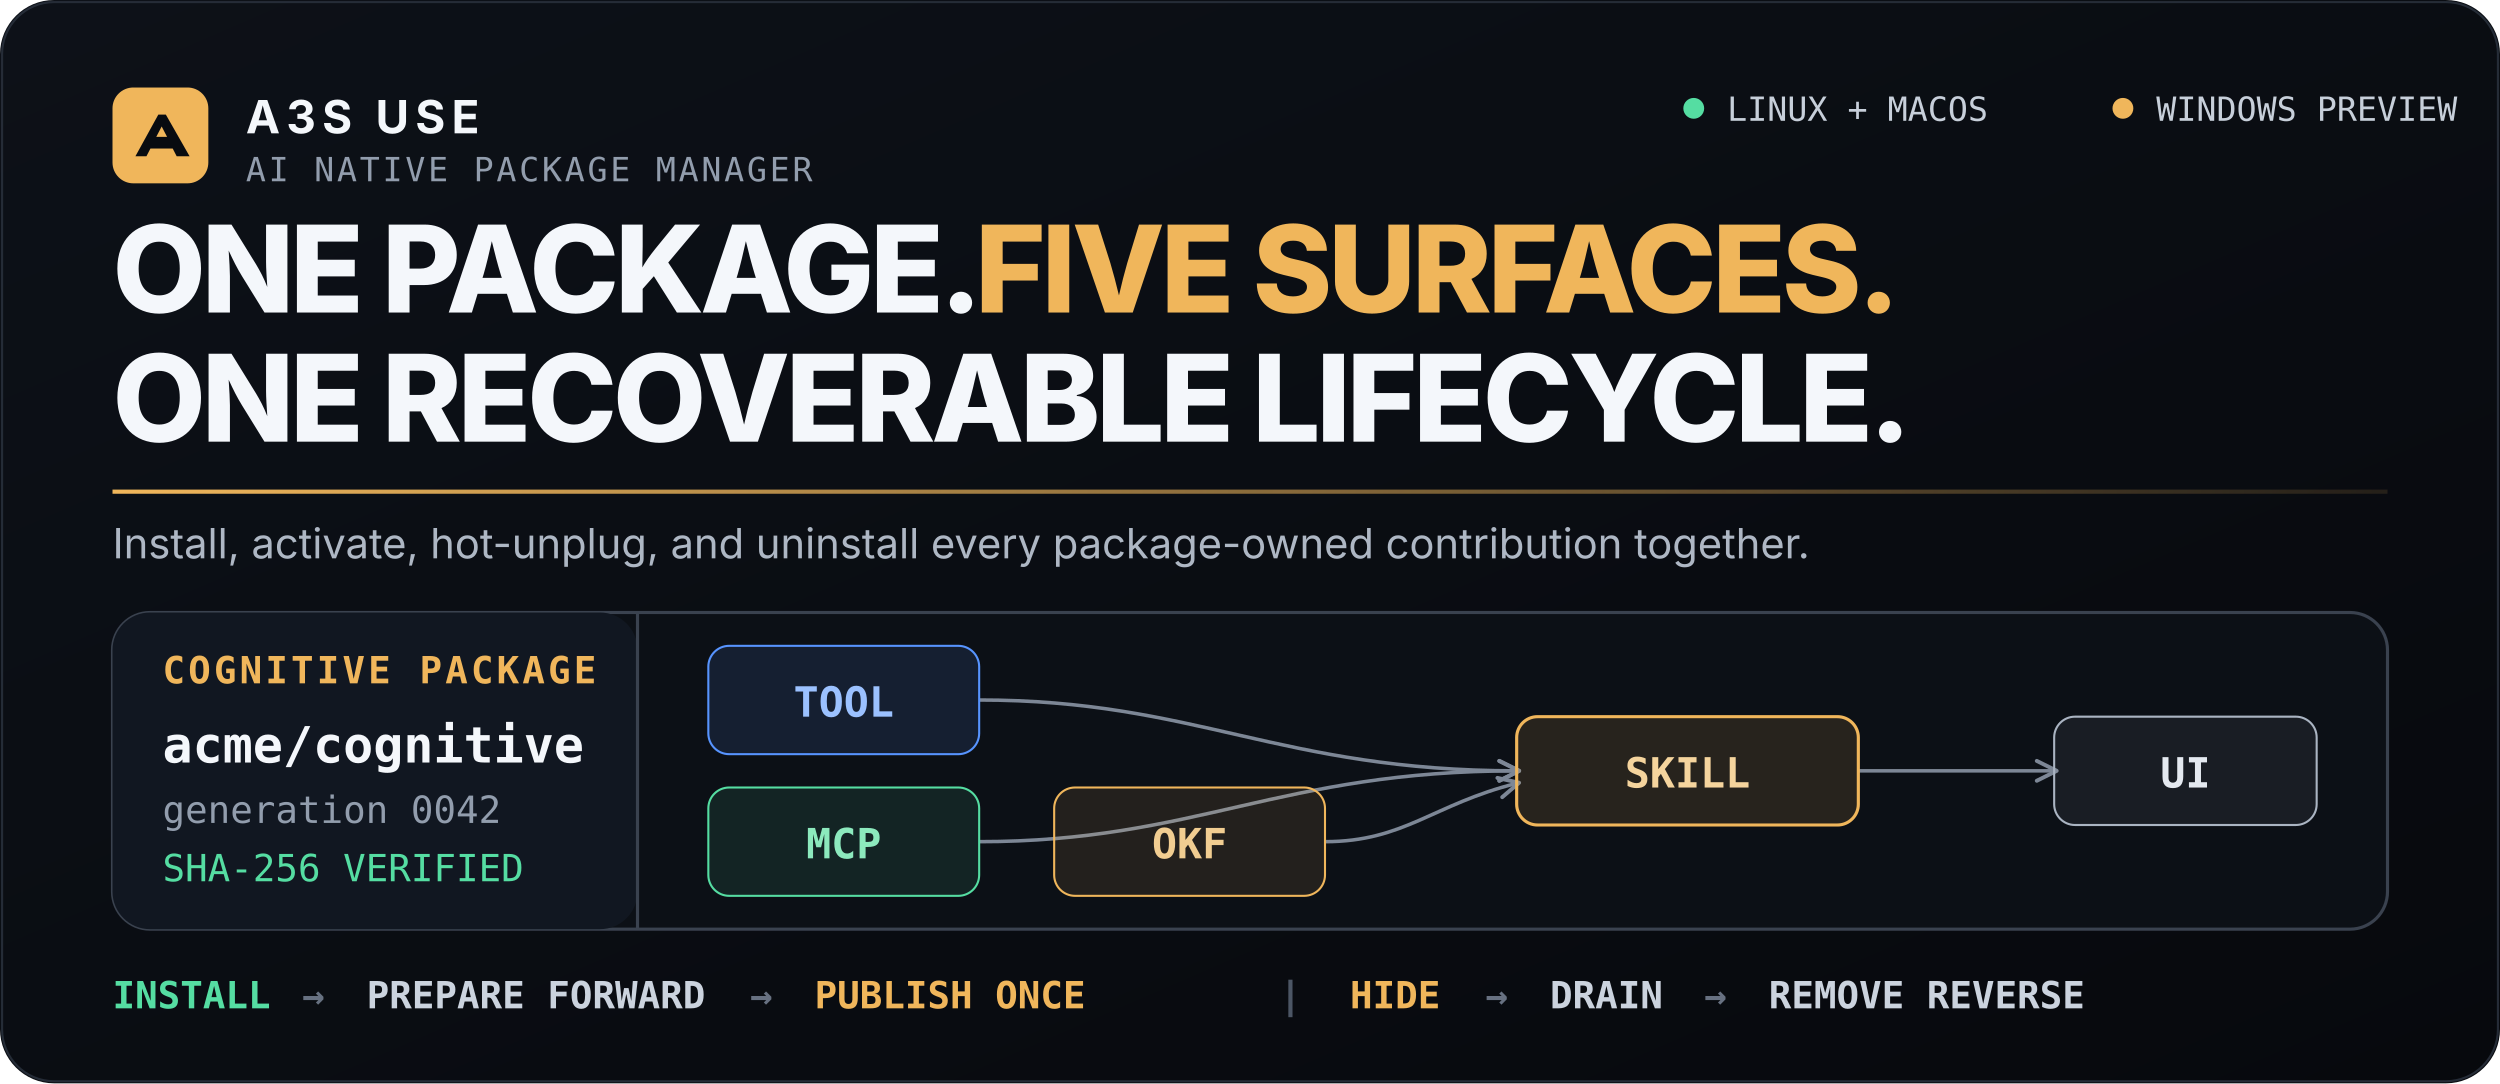
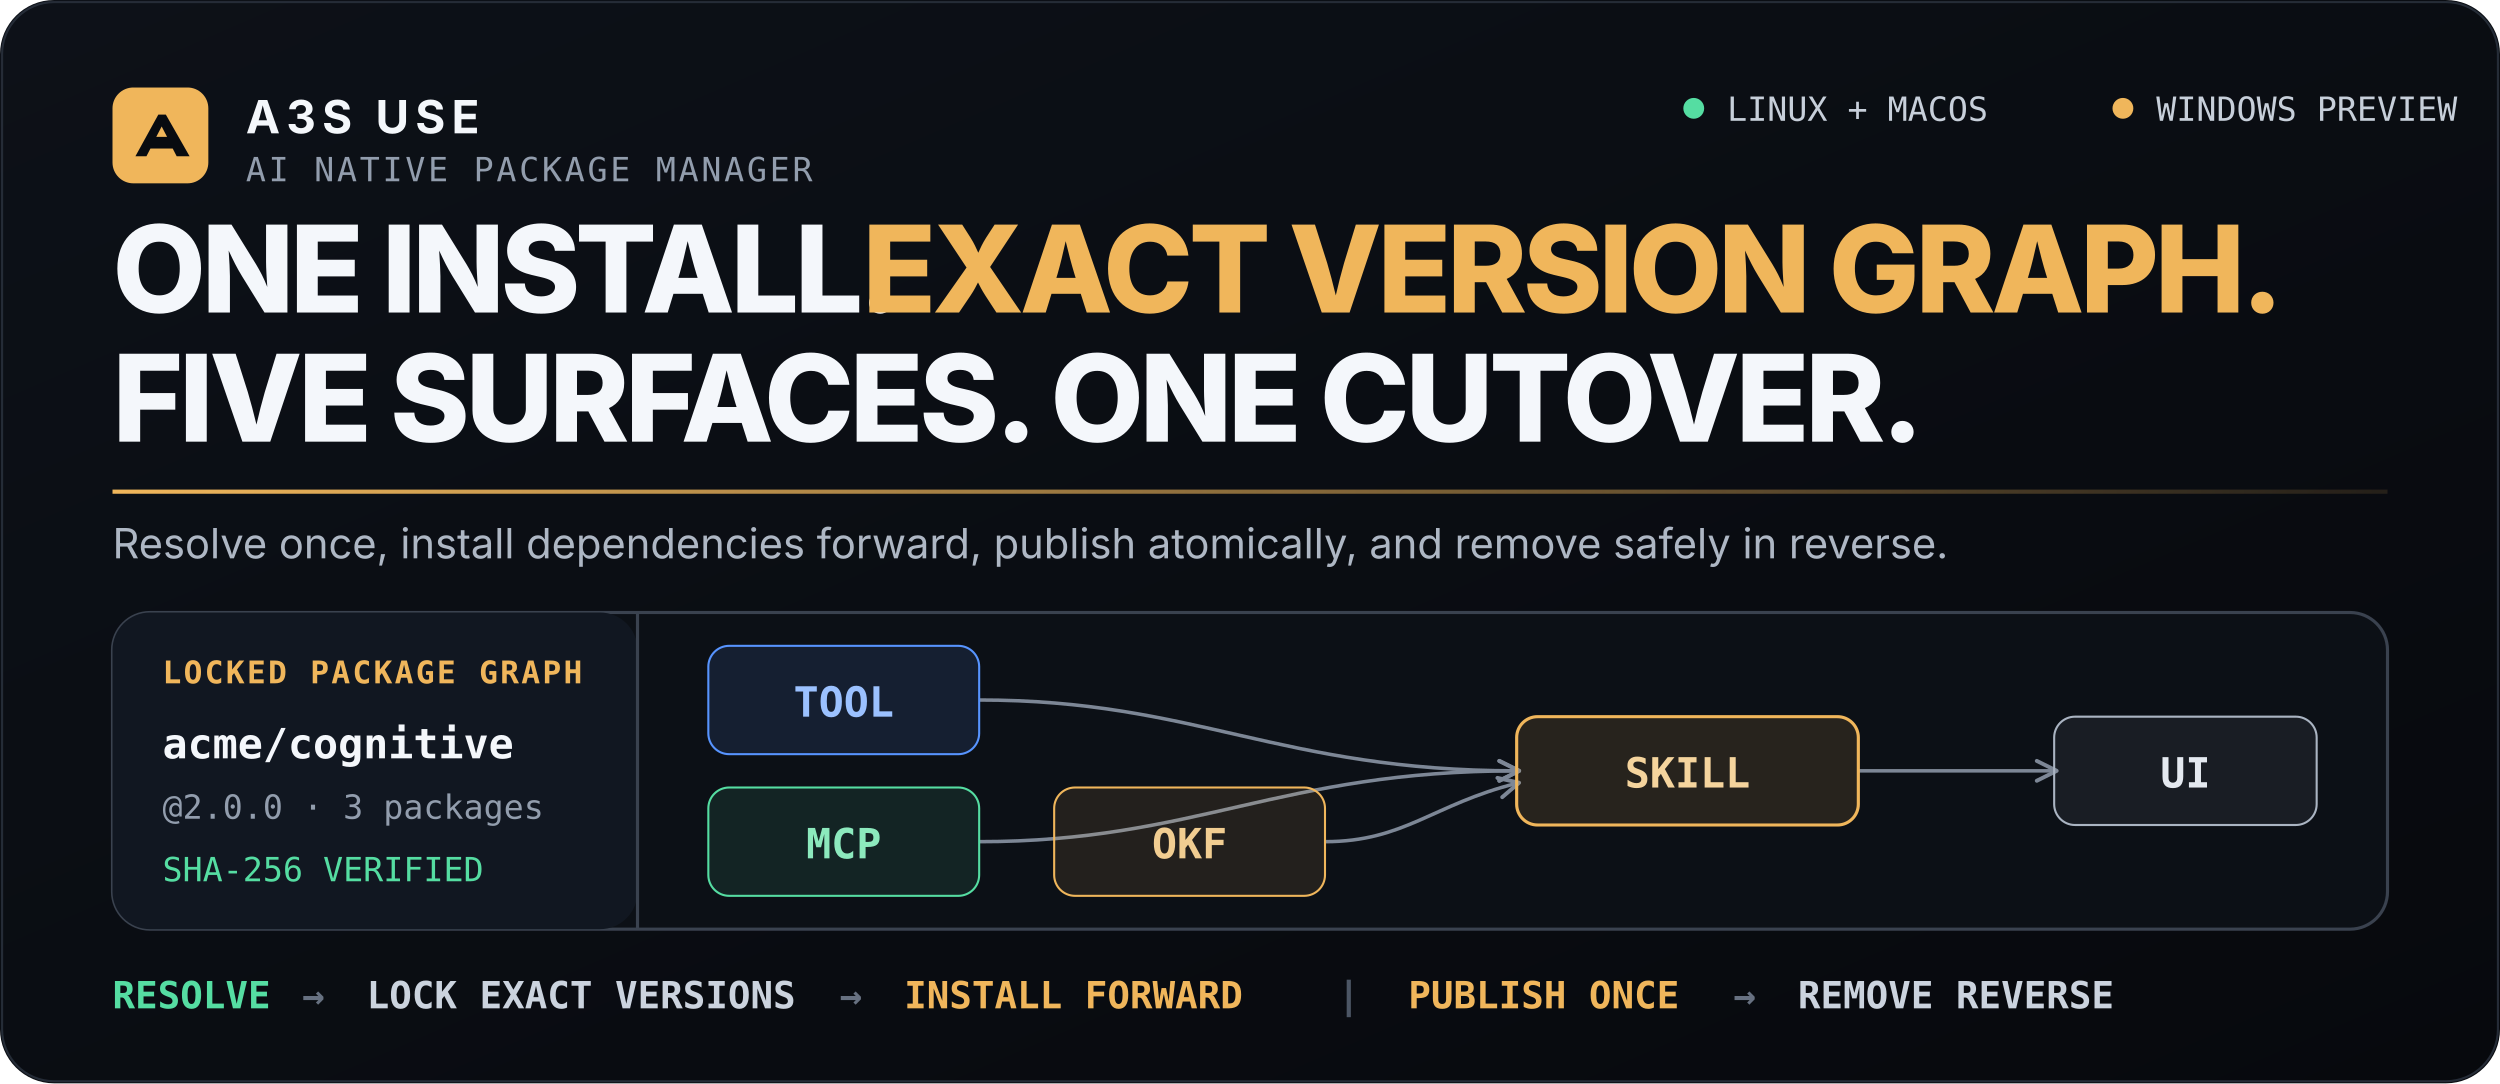
<svg xmlns="http://www.w3.org/2000/svg" width="1200" height="520" viewBox="0 0 1200 520" role="img" aria-labelledby="title desc">
  <defs>
    <linearGradient id="background" x1="0" y1="0" x2="1" y2="1">
      <stop offset="0" stop-color="#0d1118" />
      <stop offset="1" stop-color="#07090d" />
    </linearGradient>
    <linearGradient id="rule" x1="0" y1="0" x2="1" y2="0">
      <stop offset="0" stop-color="#f0b65b" />
      <stop offset="1" stop-color="#f0b65b" stop-opacity="0.12" />
    </linearGradient>
    <marker id="arrow" viewBox="0 0 10 10" refX="8" refY="5" markerWidth="7" markerHeight="7" orient="auto-start-reverse">
      <path d="M1 1 9 5 1 9" fill="none" stroke="#7d8796" stroke-width="1.6" stroke-linecap="round" stroke-linejoin="round" />
    </marker>
  </defs>
  <rect width="1200" height="520" rx="26" fill="url(#background)" />
  <rect x="1" y="1" width="1198" height="518" rx="25" fill="none" stroke="#252c37" />
  <g transform="translate(54 42)">
    <rect width="46" height="46" rx="10" fill="#f0b65b" />
    <path d="m11 33 11-20h3.6L37 33h-6.2l-1.9-3.7H18.2L16.3 33Zm10-9.3h5.2l-2.6-5Z" fill="#080b10" />
    <text x="64" y="22" fill="#f4f7fb" font-family="-apple-system, BlinkMacSystemFont, 'Segoe UI', sans-serif" font-size="22" font-weight="750" letter-spacing="3">A3S USE</text>
    <text x="64" y="45" fill="#929dad" font-family="ui-monospace, SFMono-Regular, Menlo, Consolas, monospace" font-size="16" letter-spacing="1.3">AI NATIVE PACKAGE MANAGER</text>
  </g>
  <g transform="translate(805 44)" font-family="ui-monospace, SFMono-Regular, Menlo, Consolas, monospace" font-size="16">
    <circle cx="8" cy="8" r="5" fill="#55dda2" />
    <text x="24" y="14" fill="#c7cfda">LINUX + MACOS</text>
    <circle cx="214" cy="8" r="5" fill="#f0b65b" />
    <text x="230" y="14" fill="#c7cfda">WINDOWS PREVIEW</text>
  </g>
  <g transform="translate(54 150)">
-     <text fill="#f4f7fb" font-family="-apple-system, BlinkMacSystemFont, 'Segoe UI', sans-serif" font-size="58" font-weight="780" letter-spacing="-2">ONE PACKAGE.</text>
-     <text x="414" fill="#f0b65b" font-family="-apple-system, BlinkMacSystemFont, 'Segoe UI', sans-serif" font-size="58" font-weight="780" letter-spacing="-2">FIVE SURFACES.</text>
-     <text y="62" fill="#f4f7fb" font-family="-apple-system, BlinkMacSystemFont, 'Segoe UI', sans-serif" font-size="58" font-weight="780" letter-spacing="-2">ONE RECOVERABLE LIFECYCLE.</text>
+     <text fill="#f4f7fb" font-family="-apple-system, BlinkMacSystemFont, 'Segoe UI', sans-serif" font-size="58" font-weight="780" letter-spacing="-2">ONE INSTALL.</text>
+     <text x="360" fill="#f0b65b" font-family="-apple-system, BlinkMacSystemFont, 'Segoe UI', sans-serif" font-size="58" font-weight="780" letter-spacing="-2">EXACT VERSION GRAPH.</text>
+     <text y="62" fill="#f4f7fb" font-family="-apple-system, BlinkMacSystemFont, 'Segoe UI', sans-serif" font-size="58" font-weight="780" letter-spacing="-2">FIVE SURFACES. ONE CUTOVER.</text>
    <rect y="85" width="1092" height="2" fill="url(#rule)" />
    <text y="118" fill="#aeb7c4" font-family="-apple-system, BlinkMacSystemFont, 'Segoe UI', sans-serif" font-size="20">
-       Install, activate, hot-unplug, and uninstall every package-owned contribution together.
+       Resolve once, install dependencies forward, publish atomically, and remove safely in reverse.
    </text>
  </g>
  <g id="package-proof" transform="translate(54 294)">
    <rect width="1092" height="152" rx="18" fill="#0c1016" stroke="#3a424f" stroke-width="1.5" />
    <rect width="252" height="152" rx="18" fill="#111721" />
    <path d="M252 0v152" stroke="#3a424f" stroke-width="1.5" />
-     <text x="24" y="34" fill="#f0b65b" font-family="ui-monospace, SFMono-Regular, Menlo, Consolas, monospace" font-size="18" font-weight="700" letter-spacing="1.5">COGNITIVE PACKAGE</text>
-     <text x="24" y="72" fill="#f4f7fb" font-family="ui-monospace, SFMono-Regular, Menlo, Consolas, monospace" font-size="24" font-weight="700">acme/cognitive</text>
-     <text x="24" y="101" fill="#929dad" font-family="ui-monospace, SFMono-Regular, Menlo, Consolas, monospace" font-size="18">generation 0042</text>
-     <text x="24" y="129" fill="#55dda2" font-family="ui-monospace, SFMono-Regular, Menlo, Consolas, monospace" font-size="18">SHA-256 VERIFIED</text>
+     <text x="24" y="34" fill="#f0b65b" font-family="ui-monospace, SFMono-Regular, Menlo, Consolas, monospace" font-size="15" font-weight="700" letter-spacing="1.1">LOCKED PACKAGE GRAPH</text>
+     <text x="24" y="70" fill="#f4f7fb" font-family="ui-monospace, SFMono-Regular, Menlo, Consolas, monospace" font-size="20" font-weight="700">acme/cognitive</text>
+     <text x="24" y="99" fill="#929dad" font-family="ui-monospace, SFMono-Regular, Menlo, Consolas, monospace" font-size="16">@2.0.0 · 3 packages</text>
+     <text x="24" y="129" fill="#55dda2" font-family="ui-monospace, SFMono-Regular, Menlo, Consolas, monospace" font-size="16">SHA-256 VERIFIED</text>
    <g id="dependency-rails" fill="none" stroke="#7d8796" stroke-width="1.7" marker-end="url(#arrow)">
      <path d="M416 42 C520 42 560 76 674 76" />
      <path d="M416 110 C520 110 560 76 674 76" />
      <path d="M582 110 C620 110 634 92 674 82" />
      <path d="M838 76 H932" />
    </g>
    <g id="tool" transform="translate(286 16)">
      <rect width="130" height="52" rx="10" fill="#5794ff" fill-opacity="0.12" stroke="#5794ff" />
      <text x="65" y="34" text-anchor="middle" fill="#9bc1ff" font-family="ui-monospace, SFMono-Regular, Menlo, Consolas, monospace" font-size="20" font-weight="700">TOOL</text>
    </g>
    <g id="mcp" transform="translate(286 84)">
      <rect width="130" height="52" rx="10" fill="#55dda2" fill-opacity="0.1" stroke="#55dda2" />
      <text x="65" y="34" text-anchor="middle" fill="#8ce9bd" font-family="ui-monospace, SFMono-Regular, Menlo, Consolas, monospace" font-size="20" font-weight="700">MCP</text>
    </g>
    <g id="okf" transform="translate(452 84)">
      <rect width="130" height="52" rx="10" fill="#f0b65b" fill-opacity="0.1" stroke="#f0b65b" />
      <text x="65" y="34" text-anchor="middle" fill="#f1cd91" font-family="ui-monospace, SFMono-Regular, Menlo, Consolas, monospace" font-size="20" font-weight="700">OKF</text>
    </g>
    <g id="skill" transform="translate(674 50)">
      <rect width="164" height="52" rx="10" fill="#f0b65b" fill-opacity="0.12" stroke="#f0b65b" stroke-width="1.5" />
      <text x="82" y="34" text-anchor="middle" fill="#f5d49d" font-family="ui-monospace, SFMono-Regular, Menlo, Consolas, monospace" font-size="20" font-weight="700">SKILL</text>
    </g>
    <g id="ui" transform="translate(932 50)">
      <rect width="126" height="52" rx="10" fill="#f4f7fb" fill-opacity="0.06" stroke="#aab4c2" />
      <text x="63" y="34" text-anchor="middle" fill="#e4e9f0" font-family="ui-monospace, SFMono-Regular, Menlo, Consolas, monospace" font-size="20" font-weight="700">UI</text>
    </g>
  </g>
  <g transform="translate(54 484)" font-family="ui-monospace, SFMono-Regular, Menlo, Consolas, monospace" font-size="18" font-weight="650">
-     <text fill="#55dda2">INSTALL</text>
+     <text fill="#55dda2">RESOLVE</text>
    <text x="91" fill="#677181">→</text>
-     <text x="122" fill="#cbd3de">PREPARE FORWARD</text>
-     <text x="306" fill="#677181">→</text>
-     <text x="337" fill="#f0b65b">PUBLISH ONCE</text>
-     <text x="560" fill="#4c5665">|</text>
-     <text x="594" fill="#f0b65b">HIDE</text>
-     <text x="659" fill="#677181">→</text>
-     <text x="690" fill="#cbd3de">DRAIN</text>
-     <text x="764" fill="#677181">→</text>
-     <text x="795" fill="#cbd3de">REMOVE REVERSE</text>
+     <text x="122" fill="#cbd3de">LOCK EXACT VERSIONS</text>
+     <text x="349" fill="#677181">→</text>
+     <text x="380" fill="#f0b65b">INSTALL FORWARD</text>
+     <text x="588" fill="#4c5665">|</text>
+     <text x="622" fill="#f0b65b">PUBLISH ONCE</text>
+     <text x="778" fill="#677181">→</text>
+     <text x="809" fill="#cbd3de">REMOVE REVERSE</text>
  </g>
</svg>
